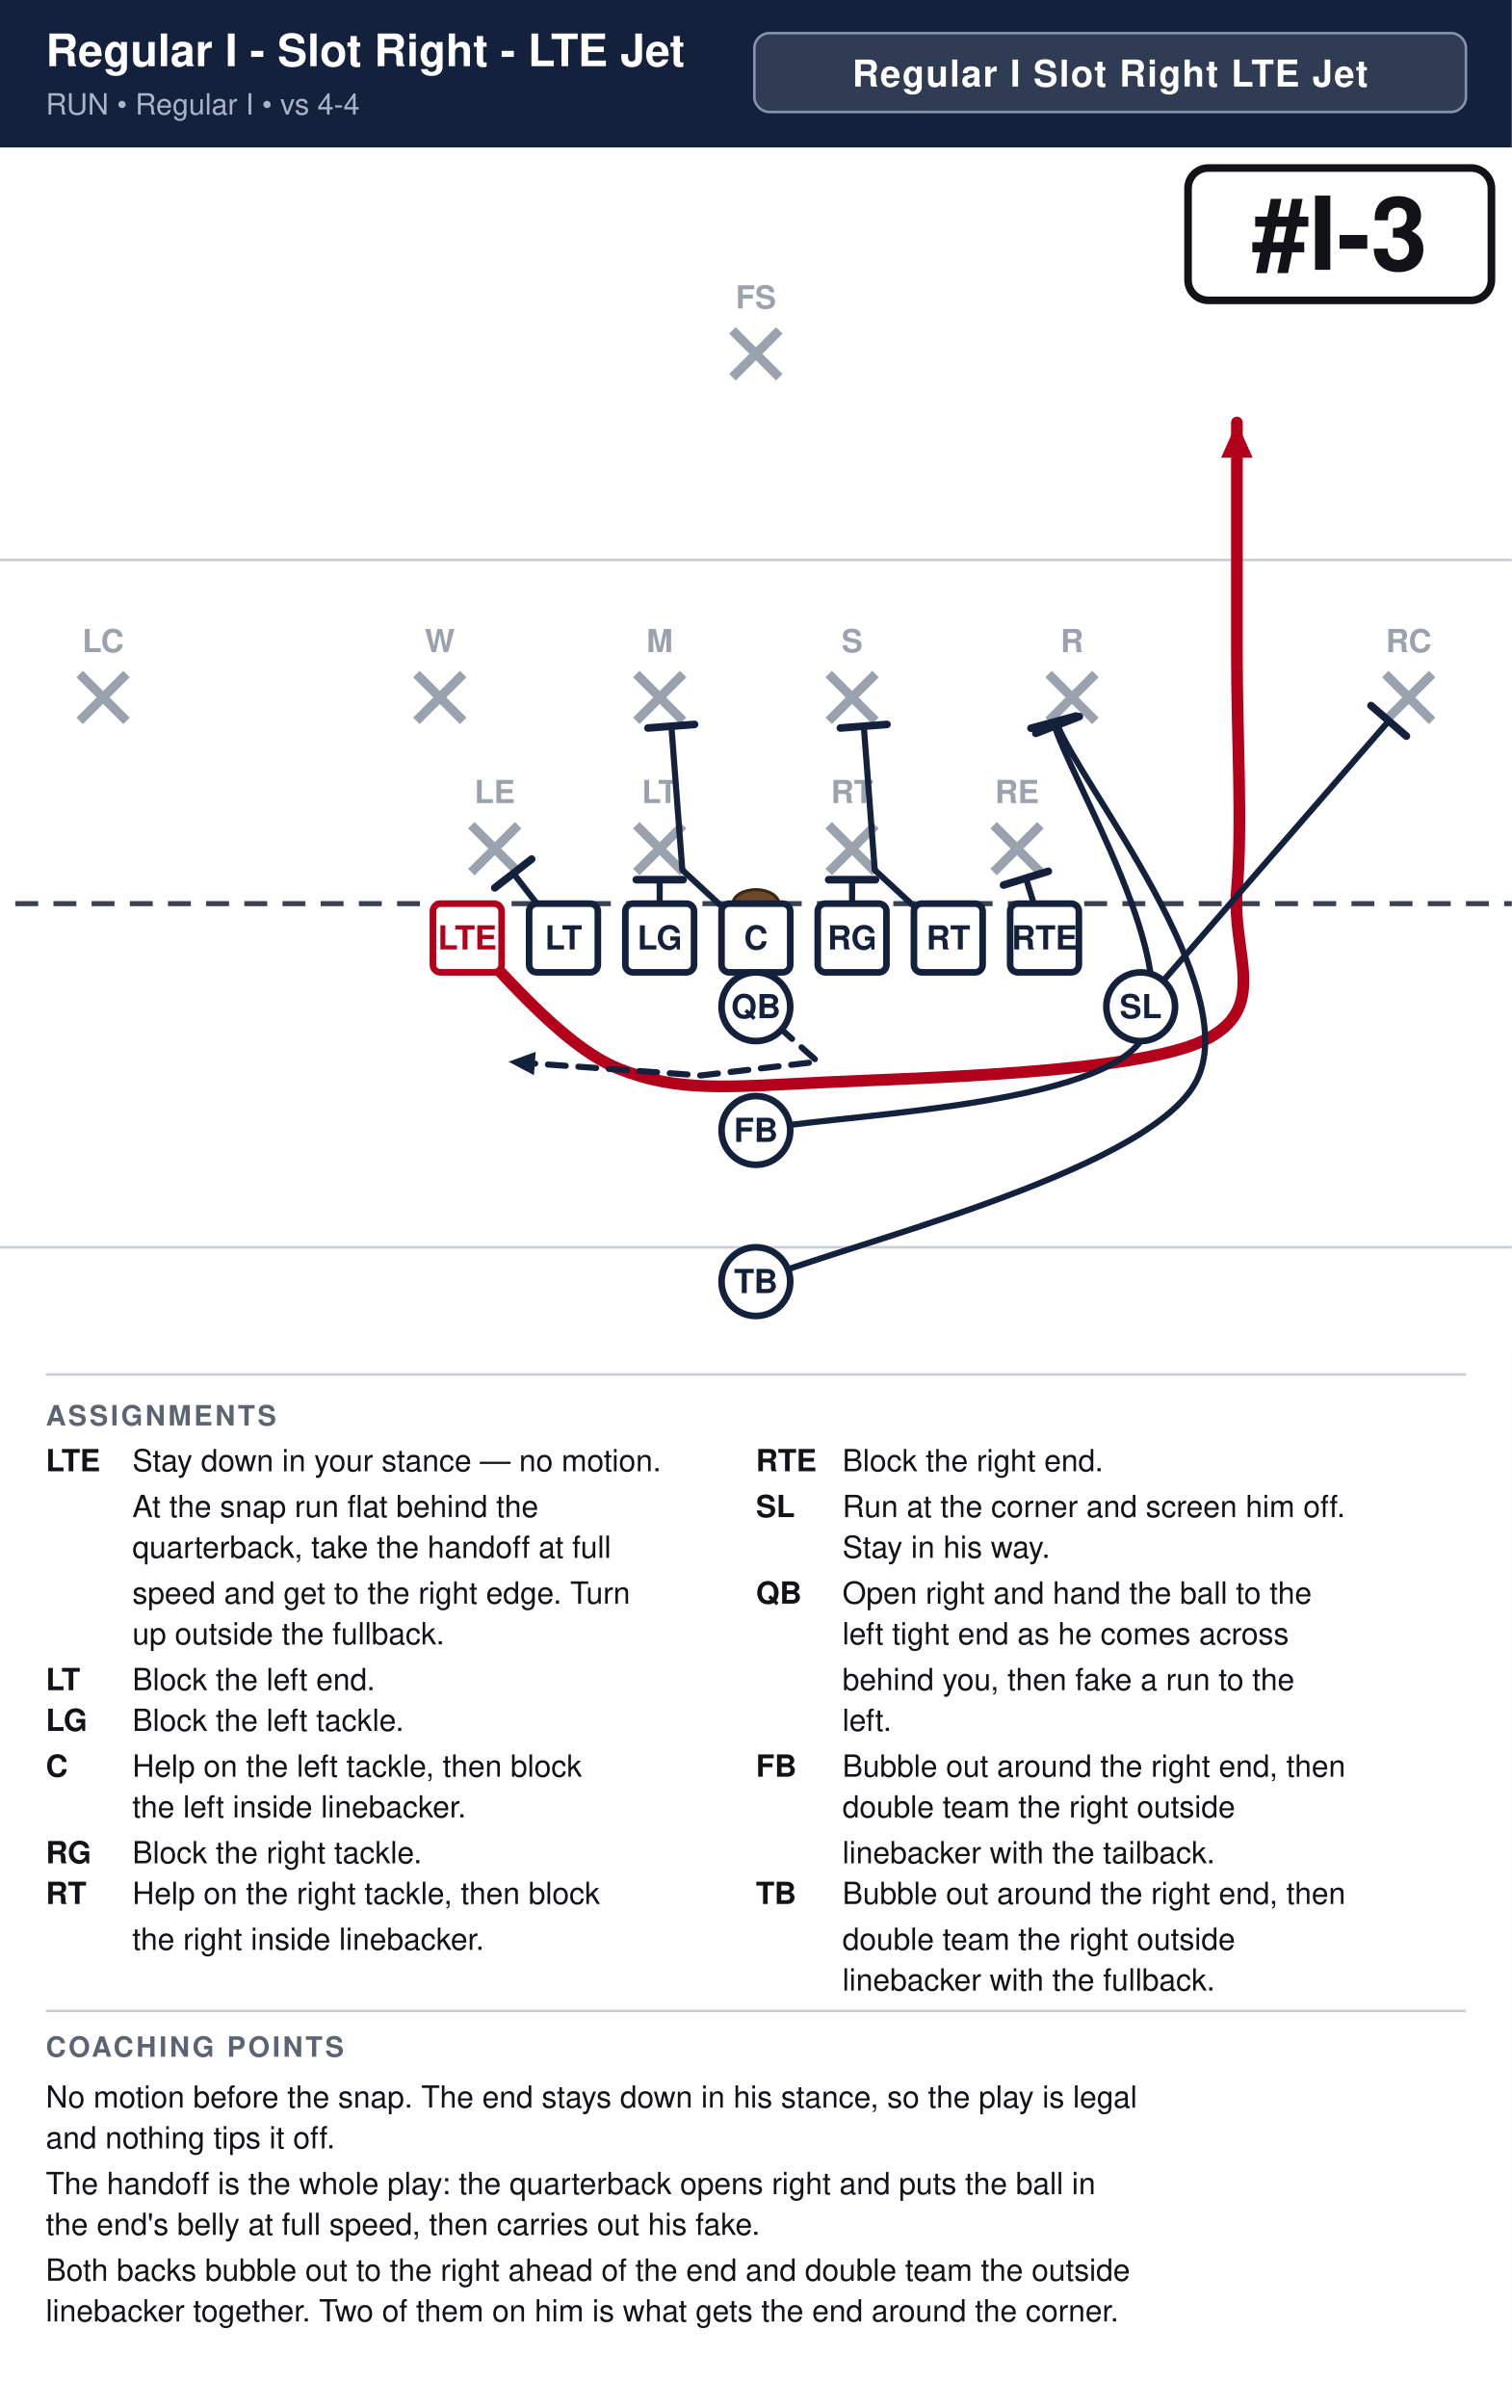
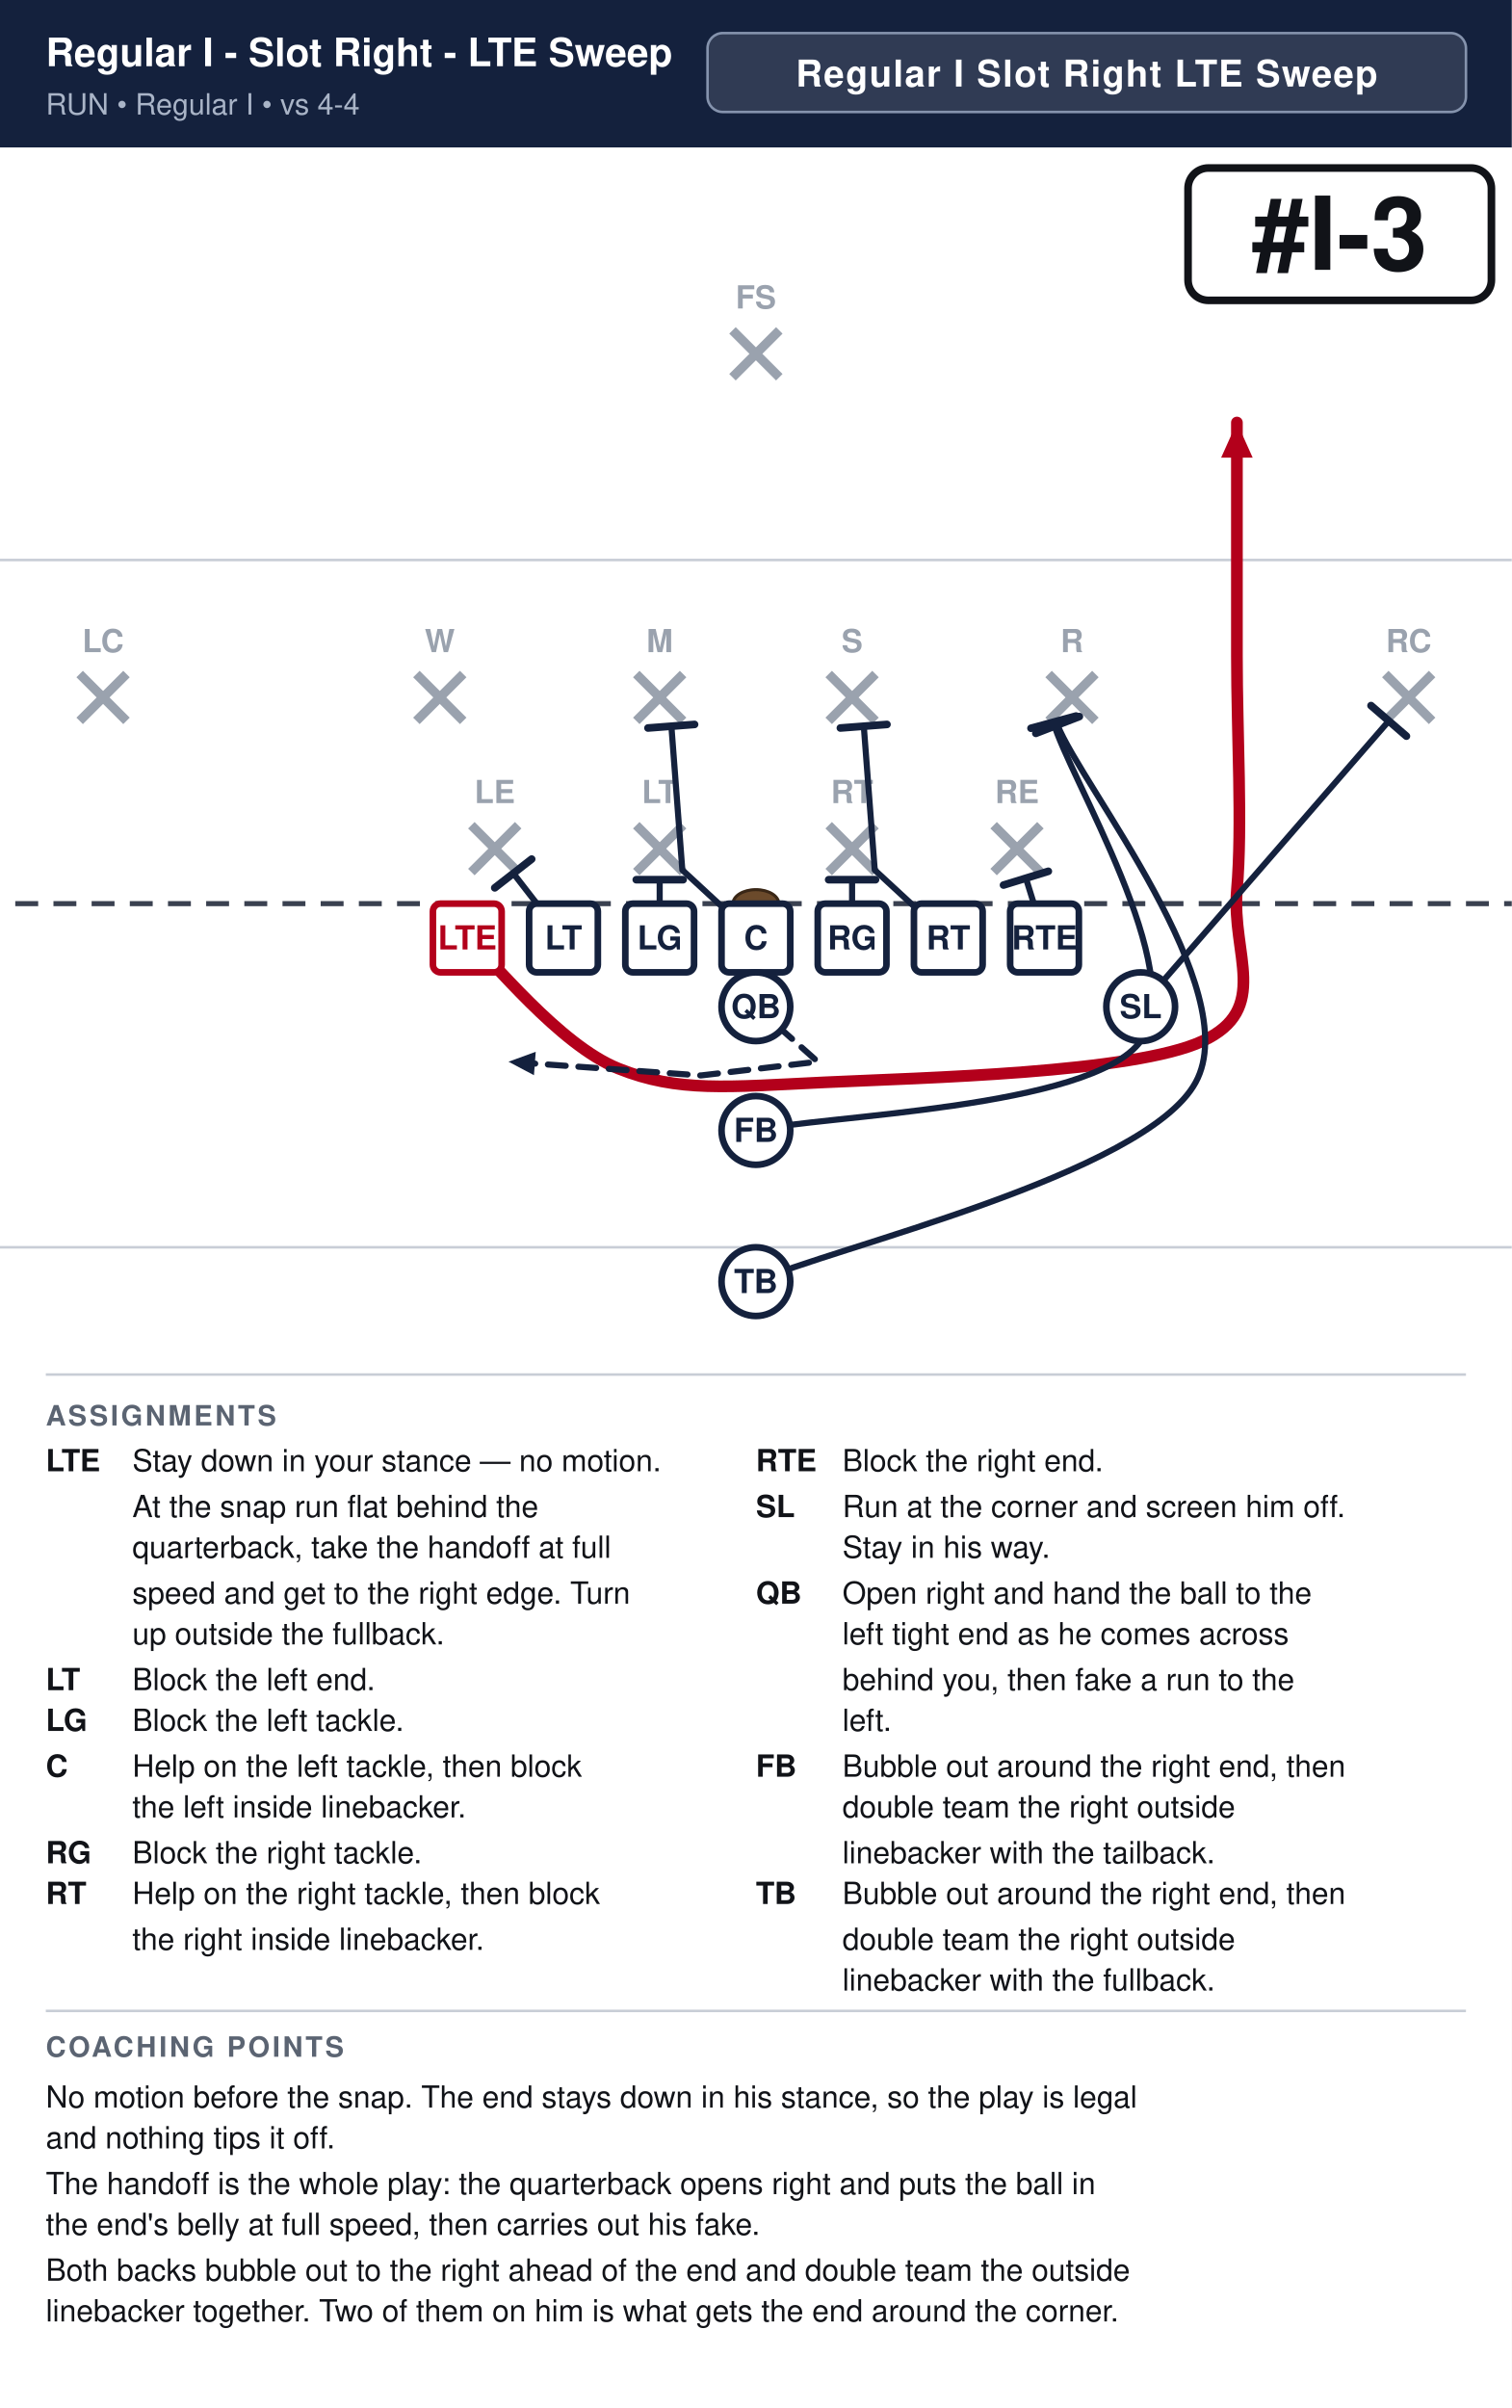
<svg xmlns="http://www.w3.org/2000/svg" width="594" height="946" viewBox="0 0 594 946" font-family="Segoe UI, Helvetica, Arial, sans-serif">
  <rect width="100%" height="100%" fill="#ffffff" />
  <rect x="0" y="0" width="594" height="58" fill="#14213d" />
-   <text x="18" y="26" font-size="17.6" font-weight="700" fill="#ffffff">Regular I - Slot Right - LTE Jet</text>
+   <text x="18" y="26" font-size="15.4" font-weight="700" fill="#ffffff">Regular I - Slot Right - LTE Sweep</text>
  <text x="18" y="45" font-size="11.5" fill="#a9b4c7">RUN  •  Regular I  •  vs 4-4</text>
-   <rect x="296.4" y="13" width="279.6" height="31" rx="6" fill="#ffffff" fill-opacity="0.12" stroke="#8593ad" stroke-width="1" />
-   <text x="436.2" y="34" text-anchor="middle" font-size="14.5" font-weight="700" fill="#ffffff" letter-spacing="0.5">Regular I Slot Right LTE Jet</text>
+   <rect x="278.0" y="13" width="298.0" height="31" rx="6" fill="#ffffff" fill-opacity="0.12" stroke="#8593ad" stroke-width="1" />
+   <text x="427.0" y="34" text-anchor="middle" font-size="14.5" font-weight="700" fill="#ffffff" letter-spacing="0.5">Regular I Slot Right LTE Sweep</text>
  <clipPath id="fieldclip">
    <rect x="0" y="58" width="594" height="472" />
  </clipPath>
  <g clip-path="url(#fieldclip)">
    <g transform="translate(-54.0,31.0)">
      <rect x="0" y="0" width="702" height="513" fill="#ffffff" />
      <line x1="0" y1="459.0" x2="702" y2="459.0" stroke="#c8cdd6" stroke-width="1" />
      <line x1="0" y1="189.0" x2="702" y2="189.0" stroke="#c8cdd6" stroke-width="1" />
      <line x1="0" y1="324.0" x2="702" y2="324.0" stroke="#3a4150" stroke-width="2" stroke-dasharray="9 6" />
      <ellipse cx="351.0" cy="324.0" rx="9" ry="5.5" fill="#6b4a2b" stroke="#3a2716" stroke-width="1.2" />
      <line x1="239.2" y1="293.2" x2="257.6" y2="311.6" stroke="#9aa2ae" stroke-width="3.6" />
      <line x1="257.6" y1="293.2" x2="239.2" y2="311.6" stroke="#9aa2ae" stroke-width="3.6" />
      <text x="248.4" y="284.5" text-anchor="middle" font-size="12.5" fill="#9aa2ae" font-weight="600">LE</text>
      <line x1="304.0" y1="293.2" x2="322.4" y2="311.6" stroke="#9aa2ae" stroke-width="3.6" />
      <line x1="322.4" y1="293.2" x2="304.0" y2="311.6" stroke="#9aa2ae" stroke-width="3.6" />
      <text x="313.2" y="284.5" text-anchor="middle" font-size="12.5" fill="#9aa2ae" font-weight="600">LT</text>
      <line x1="379.6" y1="293.2" x2="398.0" y2="311.6" stroke="#9aa2ae" stroke-width="3.6" />
      <line x1="398.0" y1="293.2" x2="379.6" y2="311.6" stroke="#9aa2ae" stroke-width="3.6" />
      <text x="388.8" y="284.5" text-anchor="middle" font-size="12.5" fill="#9aa2ae" font-weight="600">RT</text>
      <line x1="444.4" y1="293.2" x2="462.8" y2="311.6" stroke="#9aa2ae" stroke-width="3.6" />
      <line x1="462.8" y1="293.2" x2="444.4" y2="311.6" stroke="#9aa2ae" stroke-width="3.6" />
      <text x="453.6" y="284.5" text-anchor="middle" font-size="12.5" fill="#9aa2ae" font-weight="600">RE</text>
      <line x1="217.6" y1="233.8" x2="236.0" y2="252.2" stroke="#9aa2ae" stroke-width="3.6" />
      <line x1="236.0" y1="233.8" x2="217.6" y2="252.2" stroke="#9aa2ae" stroke-width="3.6" />
      <text x="226.8" y="225.2" text-anchor="middle" font-size="12.5" fill="#9aa2ae" font-weight="600">W</text>
      <line x1="304.0" y1="233.8" x2="322.4" y2="252.2" stroke="#9aa2ae" stroke-width="3.6" />
      <line x1="322.4" y1="233.8" x2="304.0" y2="252.2" stroke="#9aa2ae" stroke-width="3.6" />
      <text x="313.2" y="225.2" text-anchor="middle" font-size="12.5" fill="#9aa2ae" font-weight="600">M</text>
      <line x1="379.6" y1="233.8" x2="398.0" y2="252.2" stroke="#9aa2ae" stroke-width="3.6" />
      <line x1="398.0" y1="233.8" x2="379.6" y2="252.2" stroke="#9aa2ae" stroke-width="3.6" />
      <text x="388.8" y="225.2" text-anchor="middle" font-size="12.5" fill="#9aa2ae" font-weight="600">S</text>
      <line x1="466.0" y1="233.8" x2="484.4" y2="252.2" stroke="#9aa2ae" stroke-width="3.6" />
      <line x1="484.4" y1="233.8" x2="466.0" y2="252.2" stroke="#9aa2ae" stroke-width="3.6" />
      <text x="475.2" y="225.2" text-anchor="middle" font-size="12.5" fill="#9aa2ae" font-weight="600">R</text>
      <line x1="85.3" y1="233.8" x2="103.7" y2="252.2" stroke="#9aa2ae" stroke-width="3.6" />
      <line x1="103.7" y1="233.8" x2="85.3" y2="252.2" stroke="#9aa2ae" stroke-width="3.6" />
      <text x="94.5" y="225.2" text-anchor="middle" font-size="12.5" fill="#9aa2ae" font-weight="600">LC</text>
      <line x1="598.3" y1="233.8" x2="616.7" y2="252.2" stroke="#9aa2ae" stroke-width="3.6" />
      <line x1="616.7" y1="233.8" x2="598.3" y2="252.2" stroke="#9aa2ae" stroke-width="3.6" />
      <text x="607.5" y="225.2" text-anchor="middle" font-size="12.5" fill="#9aa2ae" font-weight="600">RC</text>
      <line x1="341.8" y1="98.8" x2="360.2" y2="117.2" stroke="#9aa2ae" stroke-width="3.6" />
      <line x1="360.2" y1="98.8" x2="341.8" y2="117.2" stroke="#9aa2ae" stroke-width="3.6" />
      <text x="351.0" y="90.2" text-anchor="middle" font-size="12.5" fill="#9aa2ae" font-weight="600">FS</text>
      <path d="M237.6,337.5 C247.5,346.1 273.6,379.4 297.0,388.8 C320.4,398.2 339.8,396.0 378.0,394.2 C416.2,392.4 499.5,390.6 526.5,378.0 C553.5,365.4 537.8,343.8 540.0,318.6 C542.2,293.4 540.0,257.4 540.0,226.8 C540.0,196.2 540.0,150.3 540.0,135.0" fill="none" stroke="#b3001b" stroke-width="4.6" stroke-linecap="round" stroke-linejoin="round" />
      <polygon points="540.0,135.0 546.2,148.8 533.8,148.8" fill="#b3001b" />
      <path d="M275.4,337.5 L255.7,312.1" fill="none" stroke="#14213d" stroke-width="2.4" stroke-linecap="round" stroke-linejoin="round" />
      <line x1="248.4" y1="317.8" x2="262.9" y2="306.5" stroke="#14213d" stroke-width="3.0" stroke-linecap="round" />
      <path d="M313.2,337.5 L313.2,314.6" fill="none" stroke="#14213d" stroke-width="2.4" stroke-linecap="round" stroke-linejoin="round" />
      <line x1="304.0" y1="314.6" x2="322.4" y2="314.6" stroke="#14213d" stroke-width="3.0" stroke-linecap="round" />
      <path d="M351.0,337.5 L322.1,310.8 L317.8,254.3" fill="none" stroke="#14213d" stroke-width="2.4" stroke-linecap="round" stroke-linejoin="round" />
      <line x1="308.6" y1="255.0" x2="326.9" y2="253.6" stroke="#14213d" stroke-width="3.0" stroke-linecap="round" />
      <path d="M388.8,337.5 L388.8,314.6" fill="none" stroke="#14213d" stroke-width="2.4" stroke-linecap="round" stroke-linejoin="round" />
      <line x1="379.6" y1="314.6" x2="398.0" y2="314.6" stroke="#14213d" stroke-width="3.0" stroke-linecap="round" />
      <path d="M426.6,337.5 L397.7,310.8 L393.4,254.3" fill="none" stroke="#14213d" stroke-width="2.4" stroke-linecap="round" stroke-linejoin="round" />
      <line x1="384.2" y1="255.0" x2="402.5" y2="253.6" stroke="#14213d" stroke-width="3.0" stroke-linecap="round" />
      <path d="M464.4,337.5 L457.1,314.0" fill="none" stroke="#14213d" stroke-width="2.4" stroke-linecap="round" stroke-linejoin="round" />
      <line x1="448.3" y1="316.7" x2="465.9" y2="311.3" stroke="#14213d" stroke-width="3.0" stroke-linecap="round" />
      <path d="M502.2,364.5 L599.7,252.2" fill="none" stroke="#14213d" stroke-width="2.4" stroke-linecap="round" stroke-linejoin="round" />
      <line x1="592.7" y1="246.2" x2="606.6" y2="258.2" stroke="#14213d" stroke-width="3.0" stroke-linecap="round" />
      <path d="M351.0,364.5 L375.3,386.1 L329.4,391.5 L253.8,386.1" fill="none" stroke="#14213d" stroke-width="2.4" stroke-linecap="round" stroke-linejoin="round" stroke-dasharray="7 5" />
      <polygon points="253.8,386.1 264.5,382.2 263.8,391.4" fill="#14213d" />
      <path d="M351.0,413.1 C376.2,407.2 482.7,404.7 502.2,378.0 C521.7,351.3 473.6,273.6 467.9,252.7" fill="none" stroke="#14213d" stroke-width="2.4" stroke-linecap="round" stroke-linejoin="round" />
      <line x1="459.1" y1="255.1" x2="476.8" y2="250.3" stroke="#14213d" stroke-width="3.0" stroke-linecap="round" />
      <path d="M351.0,472.5 C379.8,459.4 504.0,430.6 523.8,394.2 C543.6,357.8 478.6,277.2 469.5,253.8" fill="none" stroke="#14213d" stroke-width="2.4" stroke-linecap="round" stroke-linejoin="round" />
      <line x1="461.0" y1="257.1" x2="478.1" y2="250.5" stroke="#14213d" stroke-width="3.0" stroke-linecap="round" />
      <rect x="224.1" y="324.0" width="27.0" height="27.0" rx="3" fill="#ffffff" stroke="#b3001b" stroke-width="2.6" />
      <text x="237.6" y="342.0" text-anchor="middle" font-size="13" font-weight="700" fill="#b3001b">LTE</text>
      <rect x="261.9" y="324.0" width="27.0" height="27.0" rx="3" fill="#ffffff" stroke="#14213d" stroke-width="2.6" />
      <text x="275.4" y="342.0" text-anchor="middle" font-size="13" font-weight="700" fill="#14213d">LT</text>
      <rect x="299.7" y="324.0" width="27.0" height="27.0" rx="3" fill="#ffffff" stroke="#14213d" stroke-width="2.6" />
      <text x="313.2" y="342.0" text-anchor="middle" font-size="13" font-weight="700" fill="#14213d">LG</text>
      <rect x="337.5" y="324.0" width="27.0" height="27.0" rx="3" fill="#ffffff" stroke="#14213d" stroke-width="2.6" />
      <text x="351.0" y="342.0" text-anchor="middle" font-size="13" font-weight="700" fill="#14213d">C</text>
      <rect x="375.3" y="324.0" width="27.0" height="27.0" rx="3" fill="#ffffff" stroke="#14213d" stroke-width="2.6" />
      <text x="388.8" y="342.0" text-anchor="middle" font-size="13" font-weight="700" fill="#14213d">RG</text>
      <rect x="413.1" y="324.0" width="27.0" height="27.0" rx="3" fill="#ffffff" stroke="#14213d" stroke-width="2.6" />
      <text x="426.6" y="342.0" text-anchor="middle" font-size="13" font-weight="700" fill="#14213d">RT</text>
      <rect x="450.9" y="324.0" width="27.0" height="27.0" rx="3" fill="#ffffff" stroke="#14213d" stroke-width="2.6" />
      <text x="464.4" y="342.0" text-anchor="middle" font-size="13" font-weight="700" fill="#14213d">RTE</text>
      <circle cx="502.2" cy="364.5" r="13.5" fill="#ffffff" stroke="#14213d" stroke-width="2.6" />
      <text x="502.2" y="369.0" text-anchor="middle" font-size="13" font-weight="700" fill="#14213d">SL</text>
      <circle cx="351.0" cy="364.5" r="13.5" fill="#ffffff" stroke="#14213d" stroke-width="2.6" />
      <text x="351.0" y="369.0" text-anchor="middle" font-size="13" font-weight="700" fill="#14213d">QB</text>
      <circle cx="351.0" cy="413.1" r="13.5" fill="#ffffff" stroke="#14213d" stroke-width="2.6" />
      <text x="351.0" y="417.6" text-anchor="middle" font-size="13" font-weight="700" fill="#14213d">FB</text>
      <circle cx="351.0" cy="472.5" r="13.5" fill="#ffffff" stroke="#14213d" stroke-width="2.6" />
      <text x="351.0" y="477.0" text-anchor="middle" font-size="13" font-weight="700" fill="#14213d">TB</text>
      <rect x="520.8" y="35.0" width="119.2" height="52.0" rx="8" fill="#ffffff" stroke="#111318" stroke-width="3" />
      <text x="580.4" y="75.0" text-anchor="middle" font-size="40" font-weight="800" fill="#111318">#I-3</text>
    </g>
  </g>
  <line x1="18" y1="540" x2="576" y2="540" stroke="#c8cdd6" stroke-width="1" />
  <text x="18" y="560" font-size="11" font-weight="700" fill="#5b6472" letter-spacing="1">ASSIGNMENTS</text>
  <text x="18" y="578" font-size="12" font-weight="700" fill="#111318">LTE</text>
  <text x="52" y="578" font-size="12" fill="#111318">Stay down in your stance — no motion.</text>
  <text x="52" y="596" font-size="12" fill="#111318">At the snap run flat behind the</text>
  <text x="52" y="612" font-size="12" fill="#111318">quarterback, take the handoff at full</text>
  <text x="52" y="630" font-size="12" fill="#111318">speed and get to the right edge. Turn</text>
  <text x="52" y="646" font-size="12" fill="#111318">up outside the fullback.</text>
  <text x="18" y="664" font-size="12" font-weight="700" fill="#111318">LT</text>
  <text x="52" y="664" font-size="12" fill="#111318">Block the left end.</text>
  <text x="18" y="680" font-size="12" font-weight="700" fill="#111318">LG</text>
  <text x="52" y="680" font-size="12" fill="#111318">Block the left tackle.</text>
  <text x="18" y="698" font-size="12" font-weight="700" fill="#111318">C</text>
  <text x="52" y="698" font-size="12" fill="#111318">Help on the left tackle, then block</text>
  <text x="52" y="714" font-size="12" fill="#111318">the left inside linebacker.</text>
  <text x="18" y="732" font-size="12" font-weight="700" fill="#111318">RG</text>
  <text x="52" y="732" font-size="12" fill="#111318">Block the right tackle.</text>
  <text x="18" y="748" font-size="12" font-weight="700" fill="#111318">RT</text>
  <text x="52" y="748" font-size="12" fill="#111318">Help on the right tackle, then block</text>
  <text x="52" y="766" font-size="12" fill="#111318">the right inside linebacker.</text>
  <text x="297" y="578" font-size="12" font-weight="700" fill="#111318">RTE</text>
  <text x="331" y="578" font-size="12" fill="#111318">Block the right end.</text>
  <text x="297" y="596" font-size="12" font-weight="700" fill="#111318">SL</text>
  <text x="331" y="596" font-size="12" fill="#111318">Run at the corner and screen him off.</text>
  <text x="331" y="612" font-size="12" fill="#111318">Stay in his way.</text>
  <text x="297" y="630" font-size="12" font-weight="700" fill="#111318">QB</text>
  <text x="331" y="630" font-size="12" fill="#111318">Open right and hand the ball to the</text>
  <text x="331" y="646" font-size="12" fill="#111318">left tight end as he comes across</text>
  <text x="331" y="664" font-size="12" fill="#111318">behind you, then fake a run to the</text>
  <text x="331" y="680" font-size="12" fill="#111318">left.</text>
  <text x="297" y="698" font-size="12" font-weight="700" fill="#111318">FB</text>
  <text x="331" y="698" font-size="12" fill="#111318">Bubble out around the right end, then</text>
  <text x="331" y="714" font-size="12" fill="#111318">double team the right outside</text>
  <text x="331" y="732" font-size="12" fill="#111318">linebacker with the tailback.</text>
  <text x="297" y="748" font-size="12" font-weight="700" fill="#111318">TB</text>
  <text x="331" y="748" font-size="12" fill="#111318">Bubble out around the right end, then</text>
  <text x="331" y="766" font-size="12" fill="#111318">double team the right outside</text>
  <text x="331" y="782" font-size="12" fill="#111318">linebacker with the fullback.</text>
  <line x1="18" y1="790" x2="576" y2="790" stroke="#c8cdd6" stroke-width="1" />
  <text x="18" y="808" font-size="11" font-weight="700" fill="#5b6472" letter-spacing="1">COACHING POINTS</text>
  <text x="18" y="828" font-size="12" fill="#111318">No motion before the snap. The end stays down in his stance, so the play is legal</text>
  <text x="18" y="844" font-size="12" fill="#111318">and nothing tips it off.</text>
  <text x="18" y="862" font-size="12" fill="#111318">The handoff is the whole play: the quarterback opens right and puts the ball in</text>
  <text x="18" y="878" font-size="12" fill="#111318">the end's belly at full speed, then carries out his fake.</text>
  <text x="18" y="896" font-size="12" fill="#111318">Both backs bubble out to the right ahead of the end and double team the outside</text>
  <text x="18" y="912" font-size="12" fill="#111318">linebacker together. Two of them on him is what gets the end around the corner.</text>
</svg>
